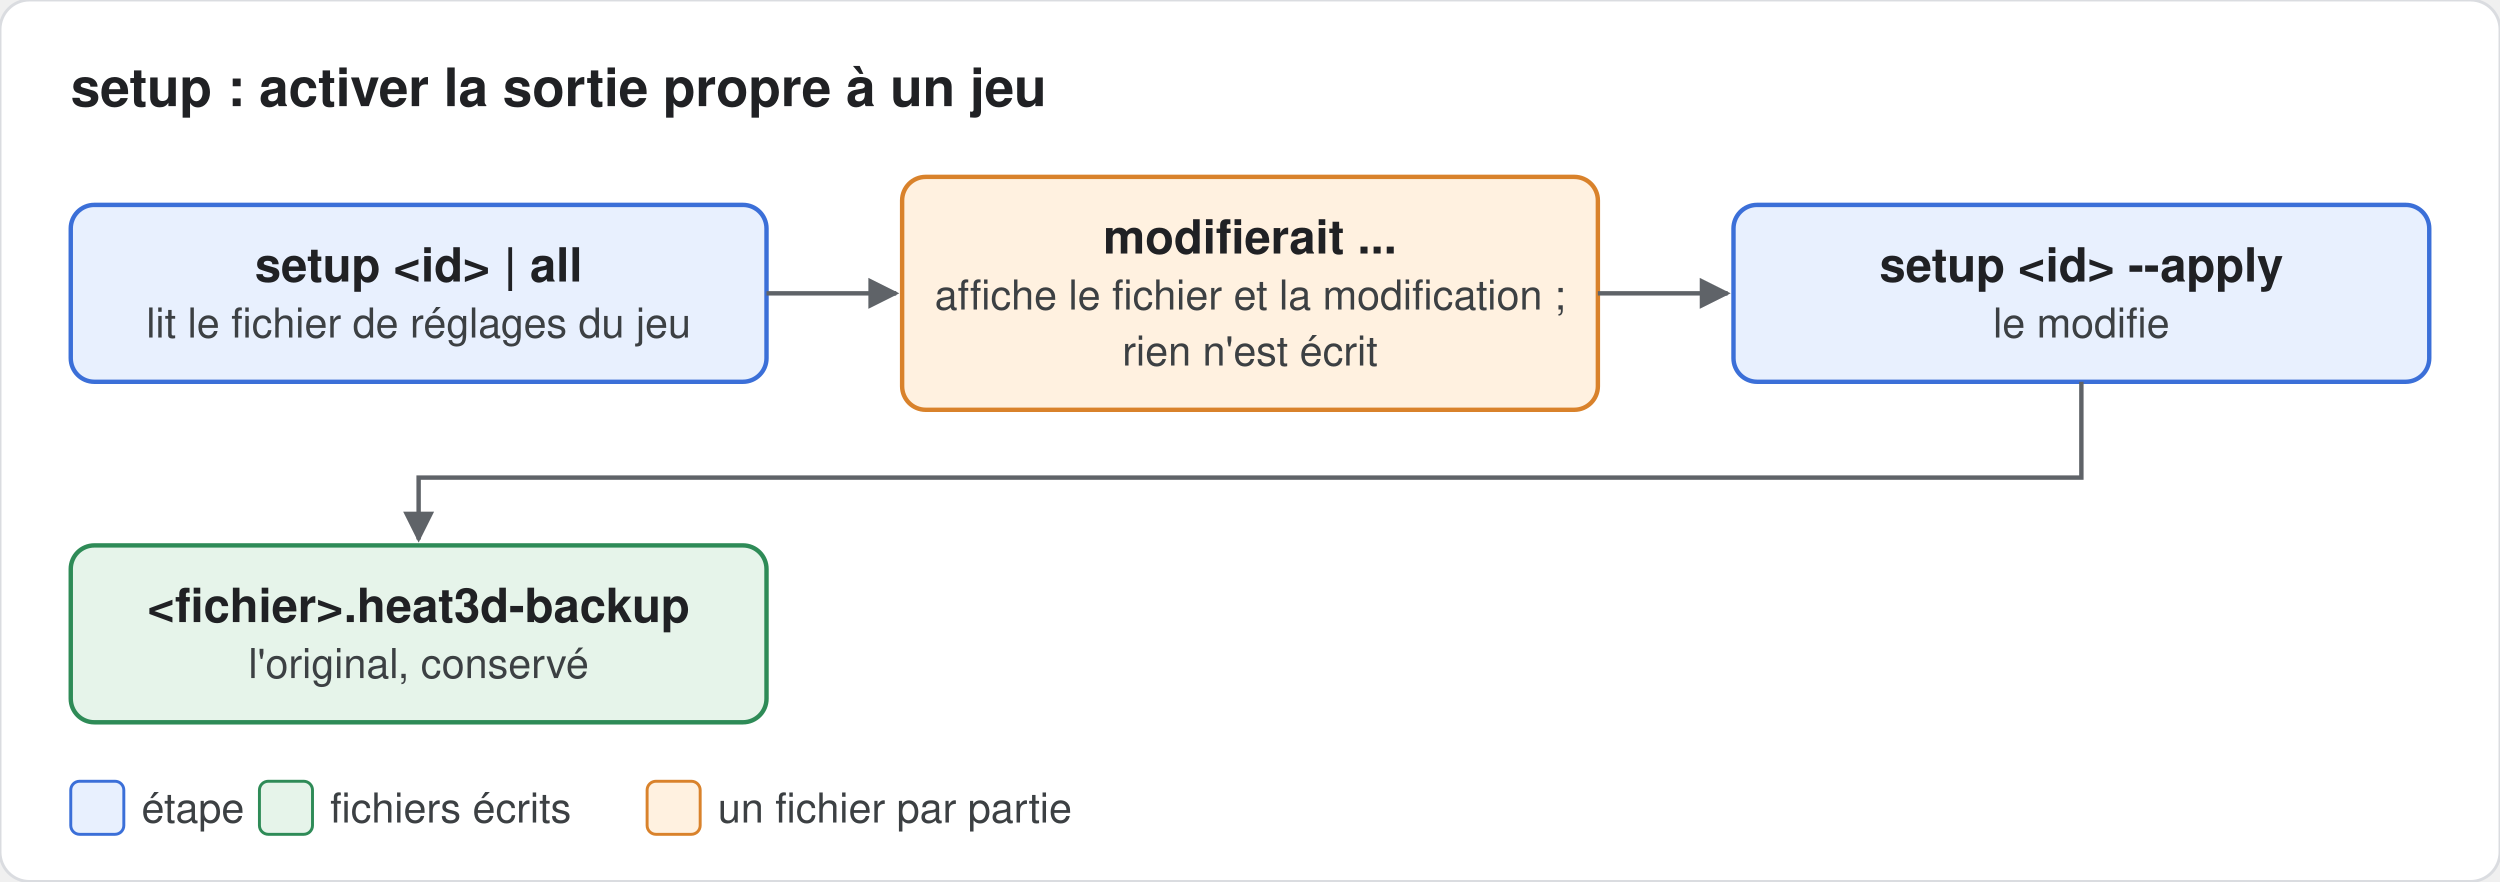
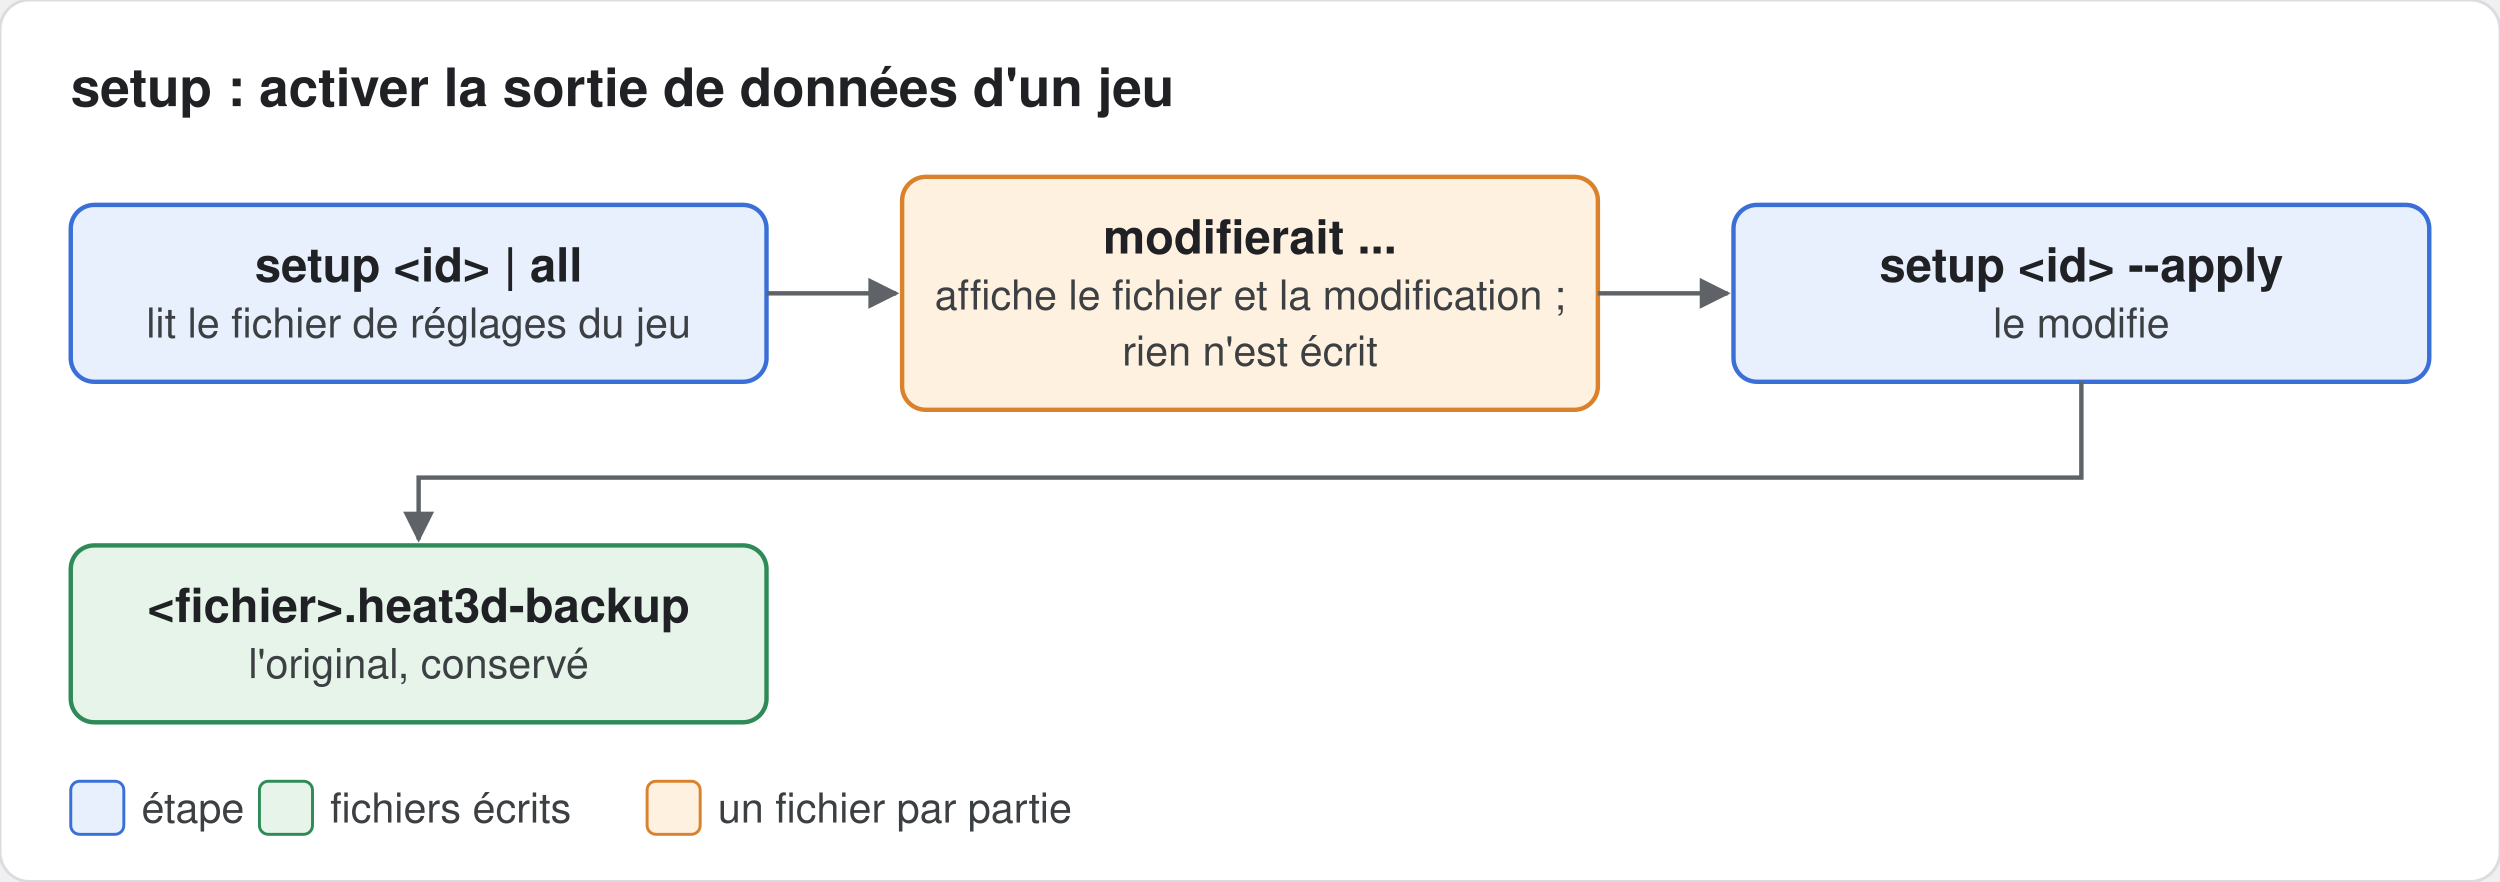
<svg xmlns="http://www.w3.org/2000/svg" width="848" height="299" viewBox="0 0 848 299" font-family="Segoe UI,Helvetica,Arial,sans-serif" role="img" aria-label="setup: switching a game's own output on">
  <defs>
    <marker id="a" viewBox="0 0 10 10" refX="9" refY="5" markerWidth="7" markerHeight="7" orient="auto">
      <path d="M0,0 L10,5 L0,10 z" fill="#5f6368" />
    </marker>
  </defs>
  <rect width="848" height="299" rx="10" fill="#ffffff" stroke="#dadce0" />
-   <text x="24" y="36" font-size="18" font-weight="600" fill="#202124">setup : activer la sortie propre à un jeu</text>
+   <text x="24" y="36" font-size="18" font-weight="600" fill="#202124">setup : activer la sortie de données d'un jeu</text>
  <rect x="24" y="69.5" width="236" height="60" rx="8" fill="#e8f0fe" stroke="#3b6fd8" stroke-width="1.5" />
  <text x="142.0" y="95.5" text-anchor="middle" font-weight="600" font-size="16" fill="#202124">setup &lt;id&gt; | all</text>
  <text x="142.0" y="114.5" text-anchor="middle" font-size="14" fill="#3c4043">lit le fichier de réglages du jeu</text>
  <rect x="306" y="60.0" width="236" height="79" rx="8" fill="#fff1e0" stroke="#d9822b" stroke-width="1.5" />
  <text x="424.0" y="86.0" text-anchor="middle" font-weight="600" font-size="16" fill="#202124">modifierait ...</text>
  <text x="424.0" y="105.0" text-anchor="middle" font-size="14" fill="#3c4043">affiche le fichier et la modification ;</text>
  <text x="424.0" y="124.0" text-anchor="middle" font-size="14" fill="#3c4043">rien n'est écrit</text>
  <rect x="588" y="69.5" width="236" height="60" rx="8" fill="#e8f0fe" stroke="#3b6fd8" stroke-width="1.5" />
  <text x="706.0" y="95.5" text-anchor="middle" font-weight="600" font-size="16" fill="#202124">setup &lt;id&gt; --apply</text>
  <text x="706.0" y="114.5" text-anchor="middle" font-size="14" fill="#3c4043">le modifie</text>
  <line x1="260" y1="99.5" x2="304" y2="99.5" stroke="#5f6368" stroke-width="1.5" marker-end="url(#a)" />
  <line x1="542" y1="99.5" x2="586" y2="99.5" stroke="#5f6368" stroke-width="1.5" marker-end="url(#a)" />
  <path d="M706.0,129.5 V162.0 H142.0 V183.0" fill="none" stroke="#5f6368" stroke-width="1.5" marker-end="url(#a)" />
  <rect x="24" y="185.0" width="236" height="60" rx="8" fill="#e6f4ea" stroke="#2e8b57" stroke-width="1.5" />
  <text x="142.0" y="211.0" text-anchor="middle" font-weight="600" font-size="16" fill="#202124">&lt;fichier&gt;.heat3d-backup</text>
  <text x="142.0" y="230.0" text-anchor="middle" font-size="14" fill="#3c4043">l'original, conservé</text>
  <rect x="24" y="265" width="18" height="18" rx="3" fill="#e8f0fe" stroke="#3b6fd8" />
  <text x="48" y="279" font-size="14" fill="#3c4043">étape</text>
  <rect x="88.0" y="265" width="18" height="18" rx="3" fill="#e6f4ea" stroke="#2e8b57" />
  <text x="112.0" y="279" font-size="14" fill="#3c4043">fichiers écrits</text>
  <rect x="219.5" y="265" width="18" height="18" rx="3" fill="#fff1e0" stroke="#d9822b" />
  <text x="243.5" y="279" font-size="14" fill="#3c4043">un fichier par partie</text>
</svg>
